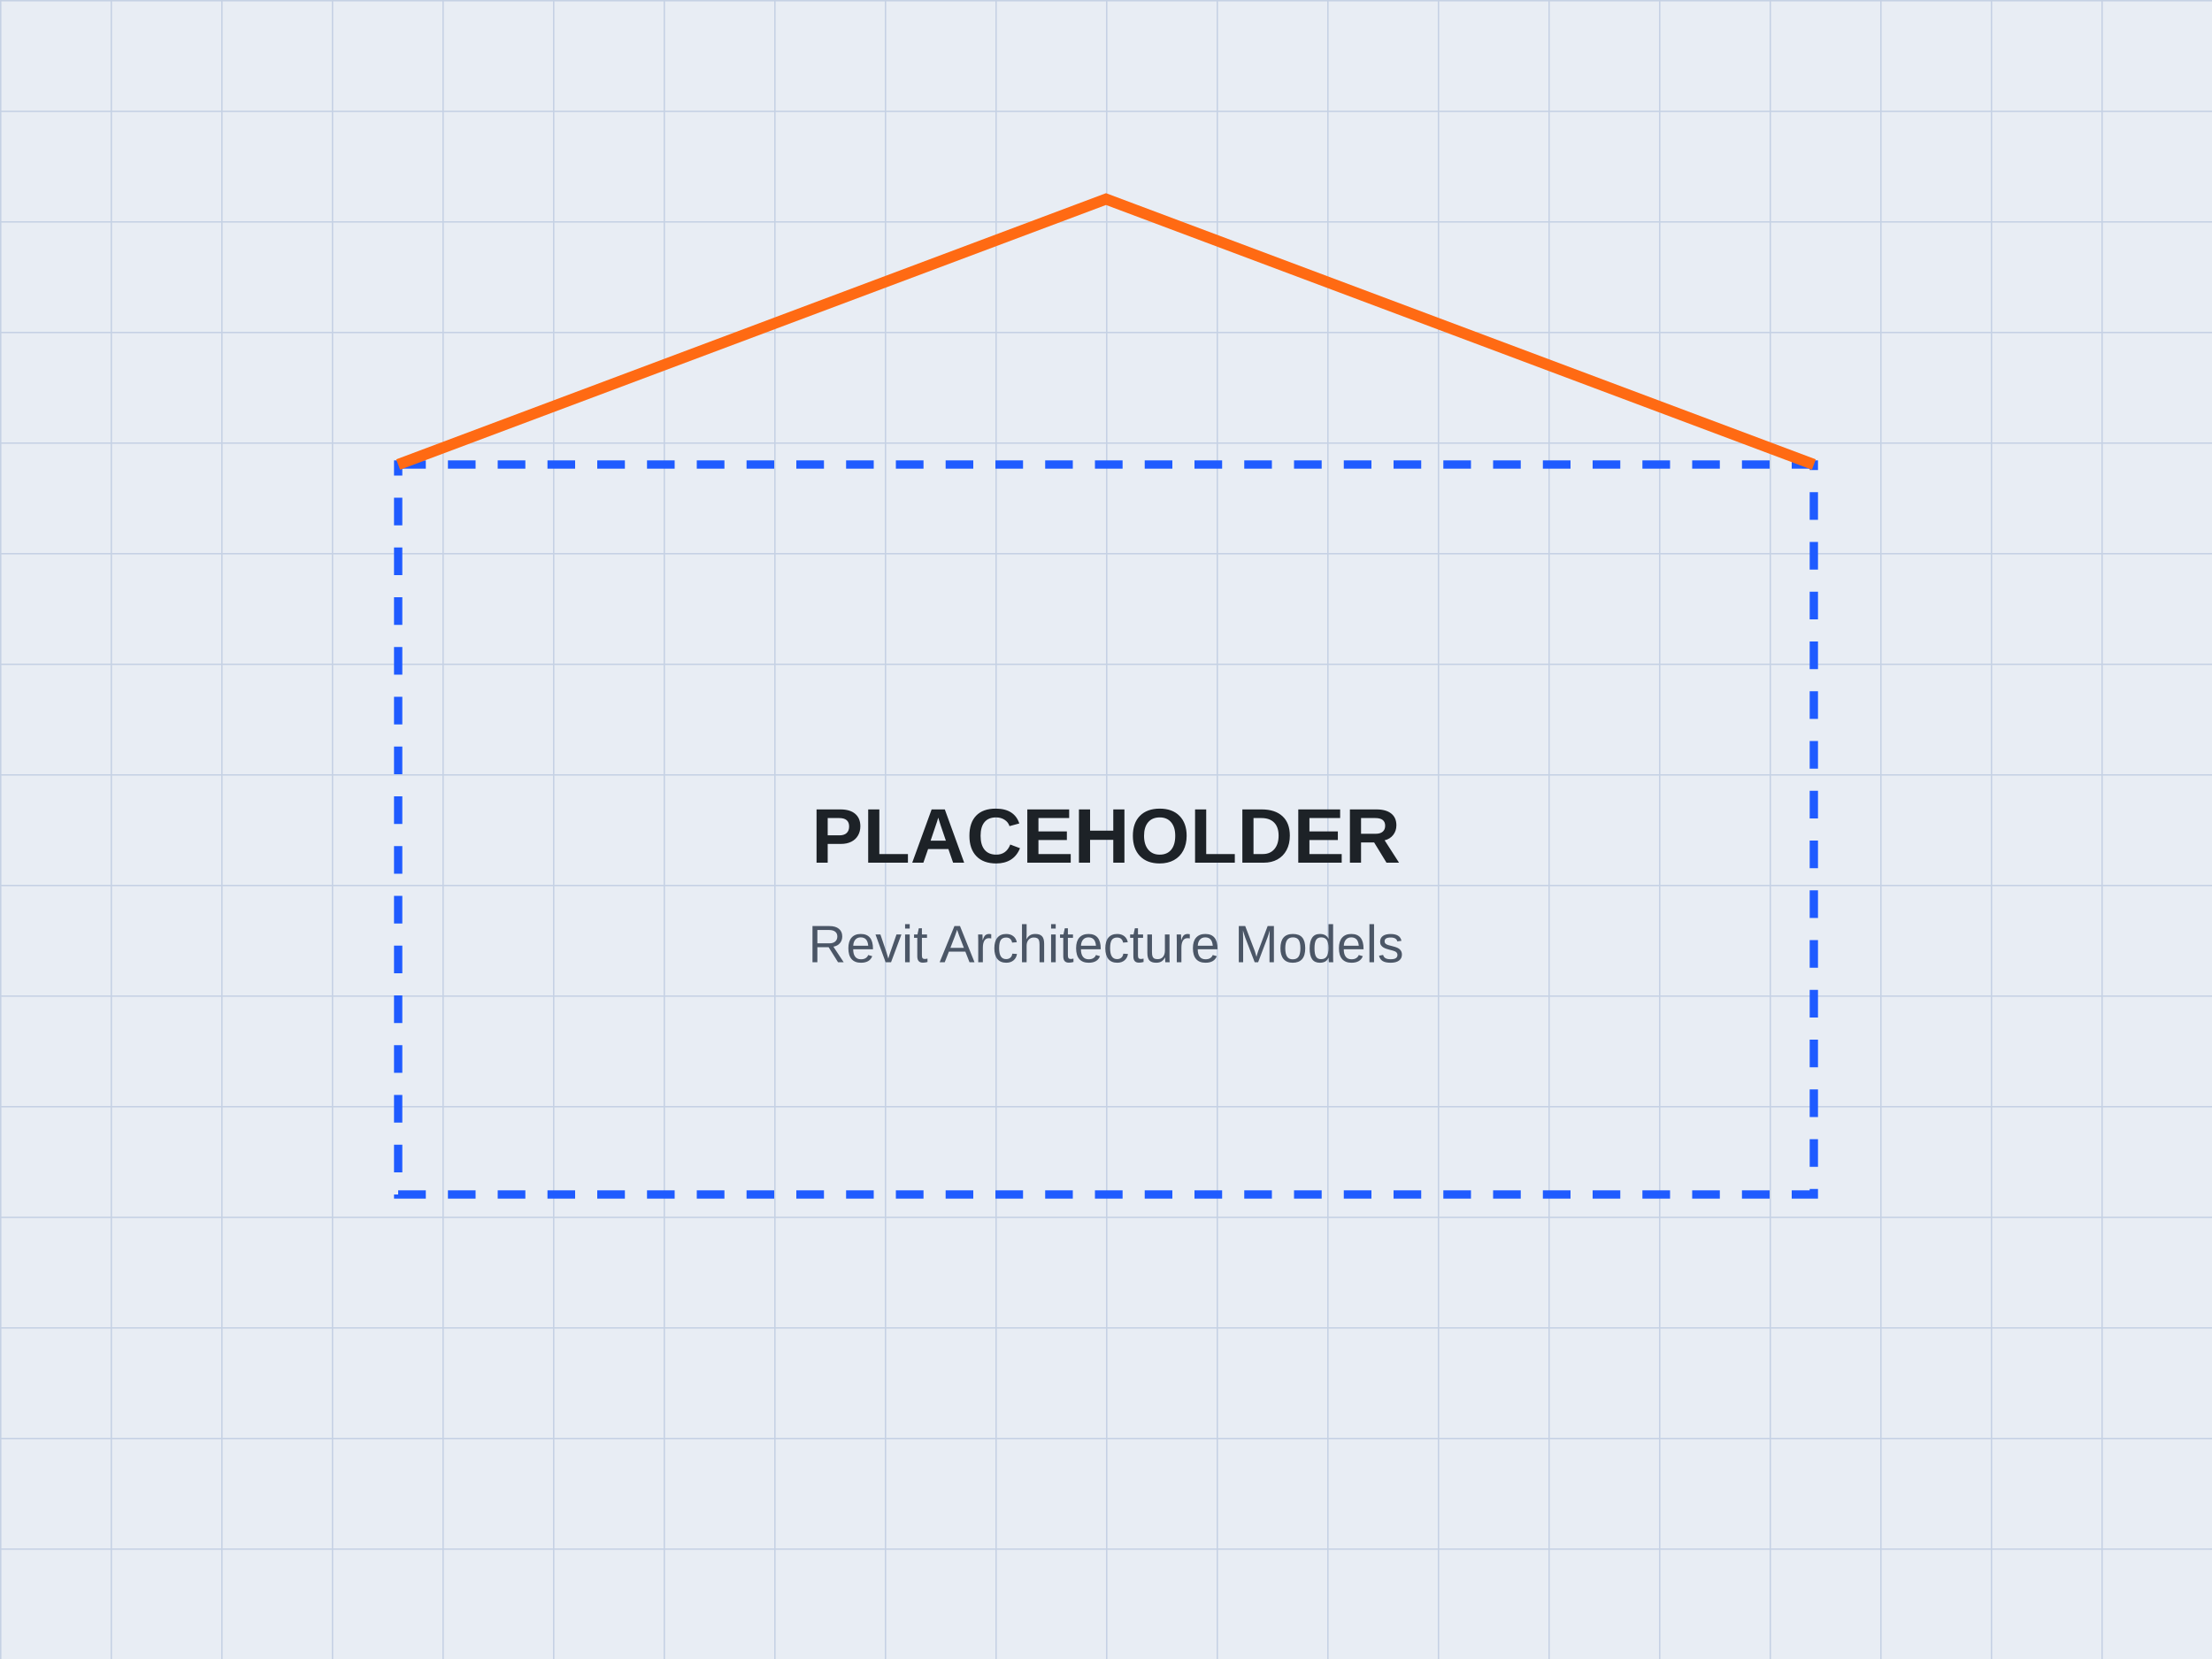
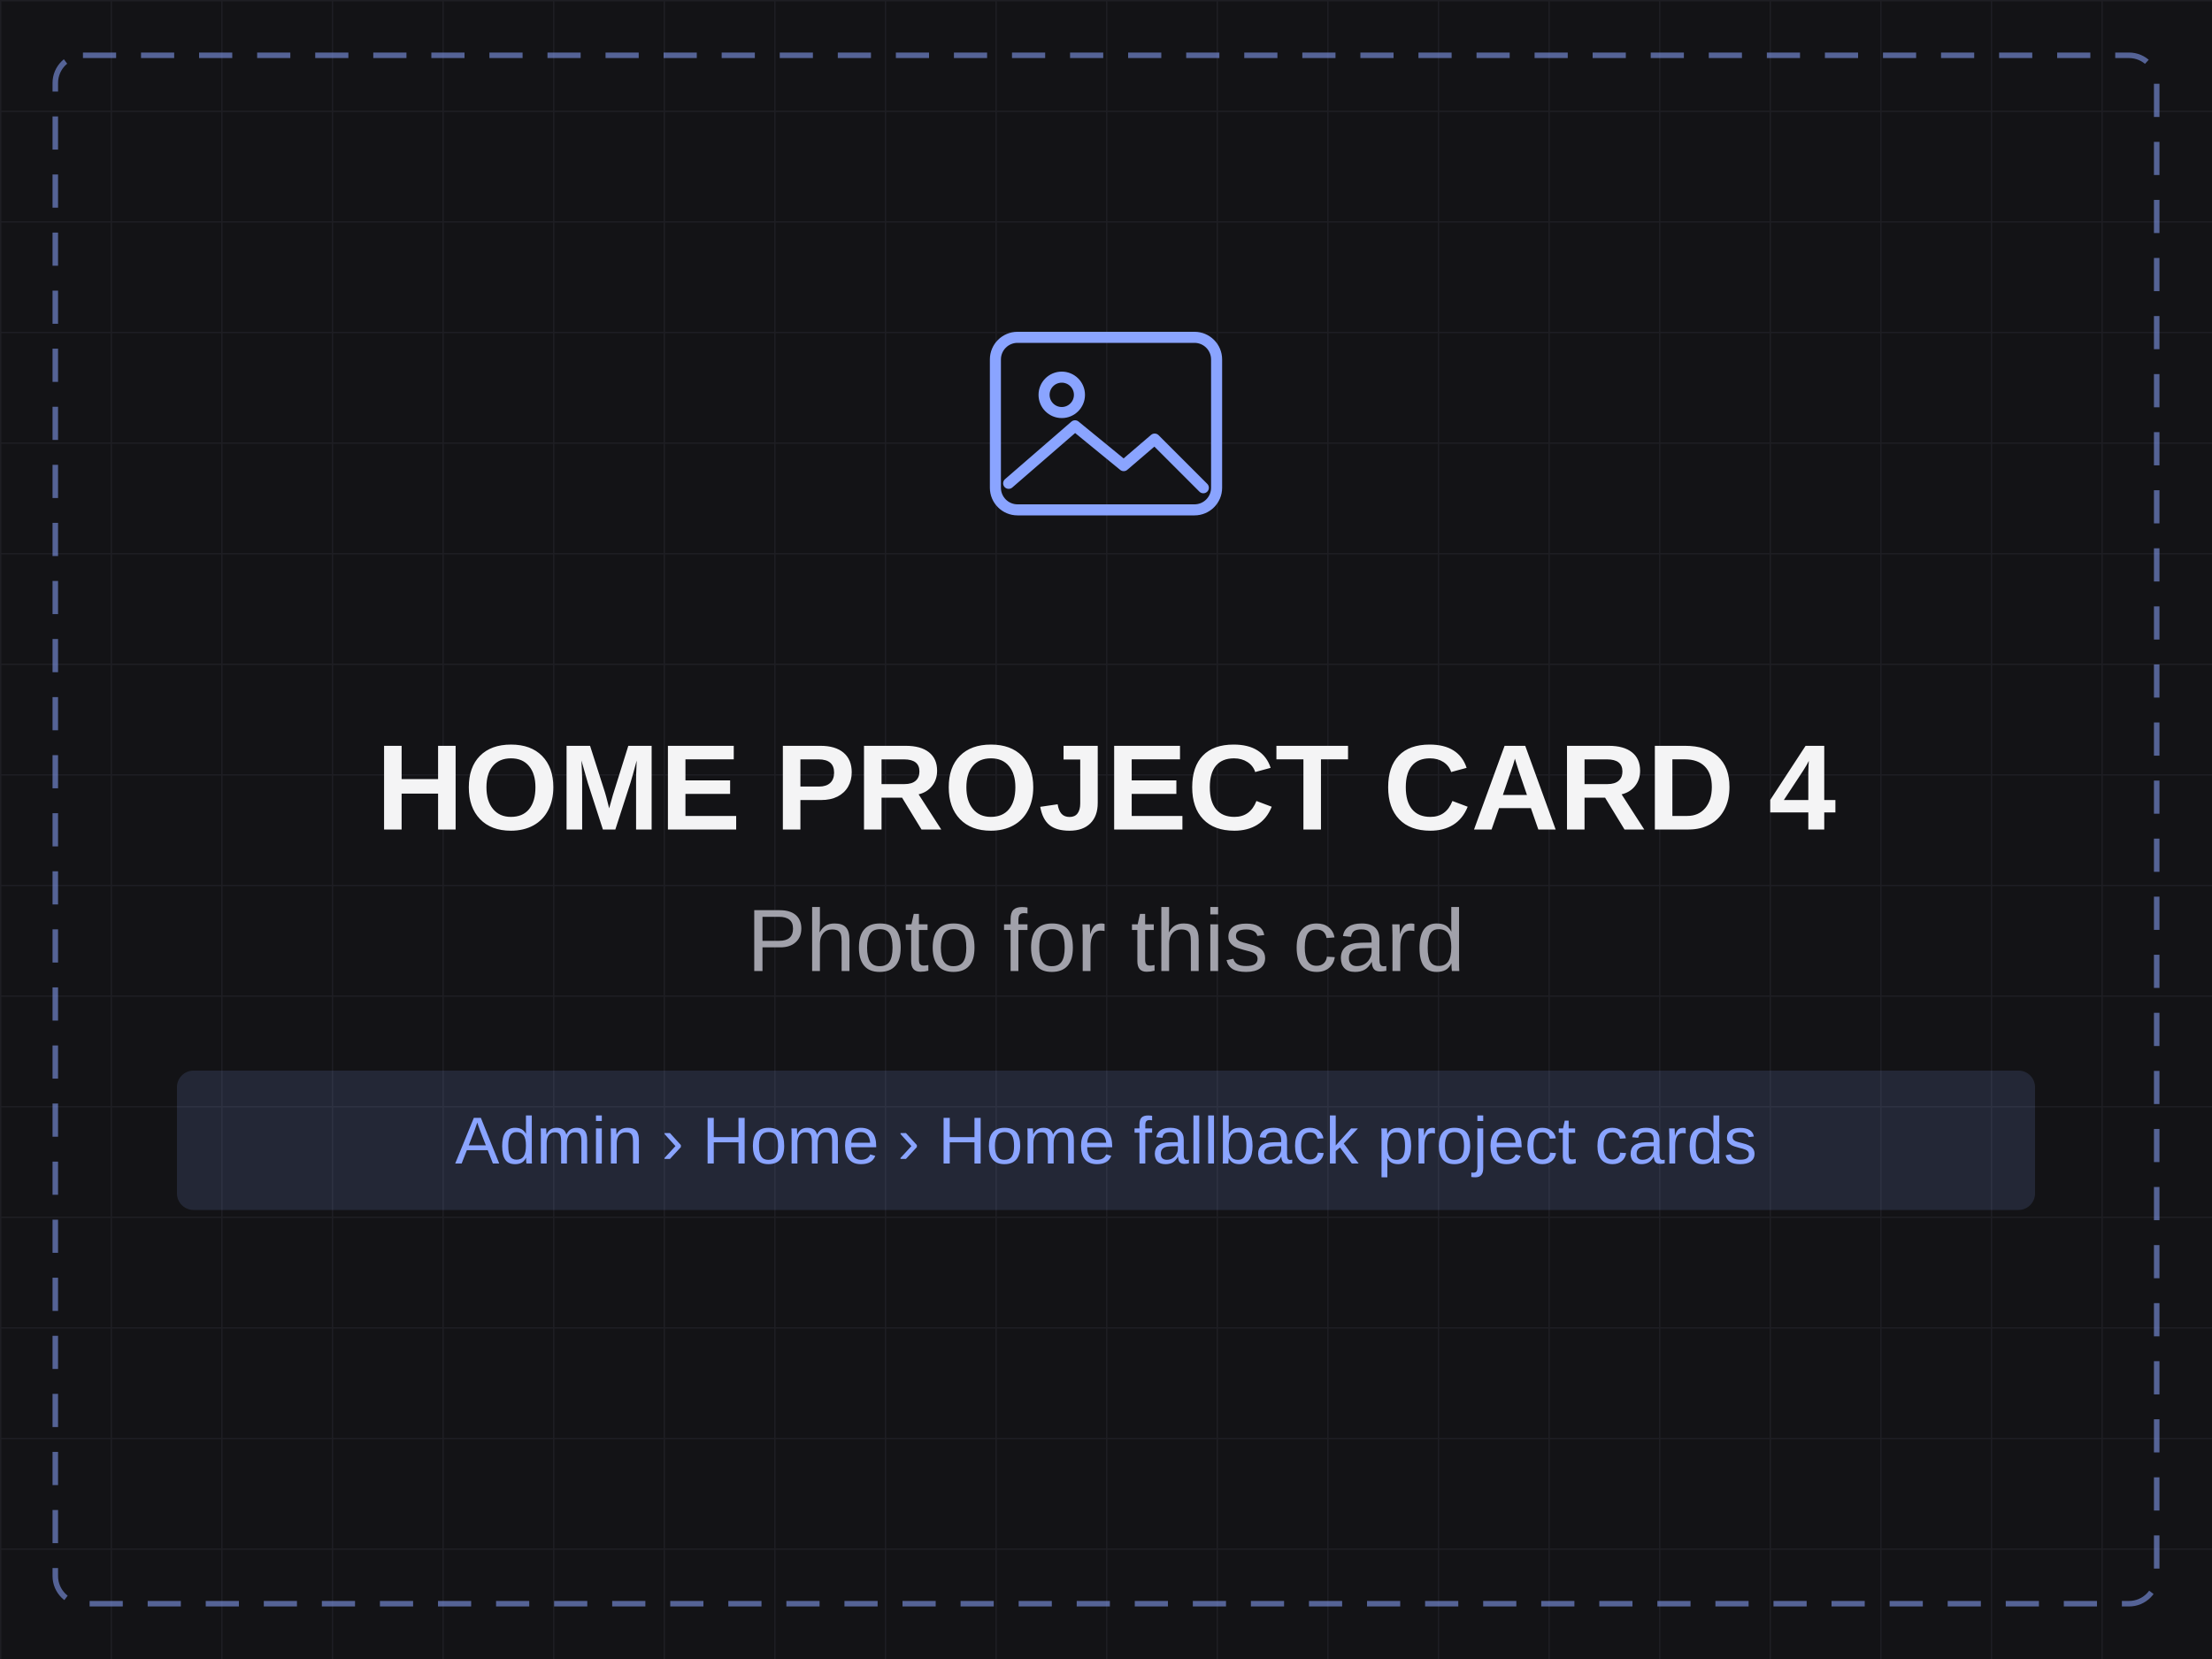
<svg xmlns="http://www.w3.org/2000/svg" viewBox="0 0 800 600" width="800" height="600">
  <defs>
    <pattern id="g" width="40" height="40" patternUnits="userSpaceOnUse">
-       <path d="M40 0H0V40" fill="none" stroke="#C5D1E4" stroke-width="1" />
+       <path d="M40 0H0V40" fill="none" stroke="#1E1E23" stroke-width="1" />
    </pattern>
  </defs>
-   <rect width="800" height="600" fill="#E8EDF4" />
+   <rect width="800" height="600" fill="#131316" />
  <rect width="800" height="600" fill="url(#g)" />
-   <rect x="144.0" y="168" width="512.0" height="264.0" fill="none" stroke="#1F5BFF" stroke-width="3" stroke-dasharray="10 8" />
-   <path d="M144.0 168L400.0 72.0L656.0 168" fill="none" stroke="#FF6A13" stroke-width="4" />
-   <text x="50%" y="312.0" text-anchor="middle" font-family="Arial,sans-serif" font-size="28" font-weight="700" fill="#1D2227">PLACEHOLDER</text>
-   <text x="50%" y="348.0" text-anchor="middle" font-family="Arial,sans-serif" font-size="19" fill="#4B5666">Revit Architecture Models</text>
+   <rect x="20" y="20" width="760" height="560" rx="10" fill="none" stroke="#8AA4FF" stroke-opacity=".55" stroke-width="2" stroke-dasharray="12 9" />
+   <g transform="translate(360 122)" fill="none" stroke="#8AA4FF" stroke-width="4" stroke-linecap="round" stroke-linejoin="round">
+     <rect width="80" height="62.4" rx="8" />
+     <circle cx="24" cy="20.8" r="6.4" />
+     <path d="M4.8 52.8L28.8 32L46.4 46.4L57.6 36.8L75.2 54.4" />
+   </g>
+   <text x="50%" y="300" text-anchor="middle" font-family="Arial,Helvetica,sans-serif" font-size="44" font-weight="700" fill="#F4F4F5">HOME PROJECT CARD 4</text>
+   <text x="50%" y="351.2" text-anchor="middle" font-family="Arial,Helvetica,sans-serif" font-size="32" fill="#A1A1AA">Photo for this card</text>
+   <rect x="64" y="387.2" width="672" height="50.4" rx="6" fill="#8AA4FF" fill-opacity=".14" />
+   <text x="50%" y="420.8" text-anchor="middle" font-family="Arial,Helvetica,sans-serif" font-size="24" fill="#8AA4FF">Admin › Home › Home fallback project cards</text>
</svg>
